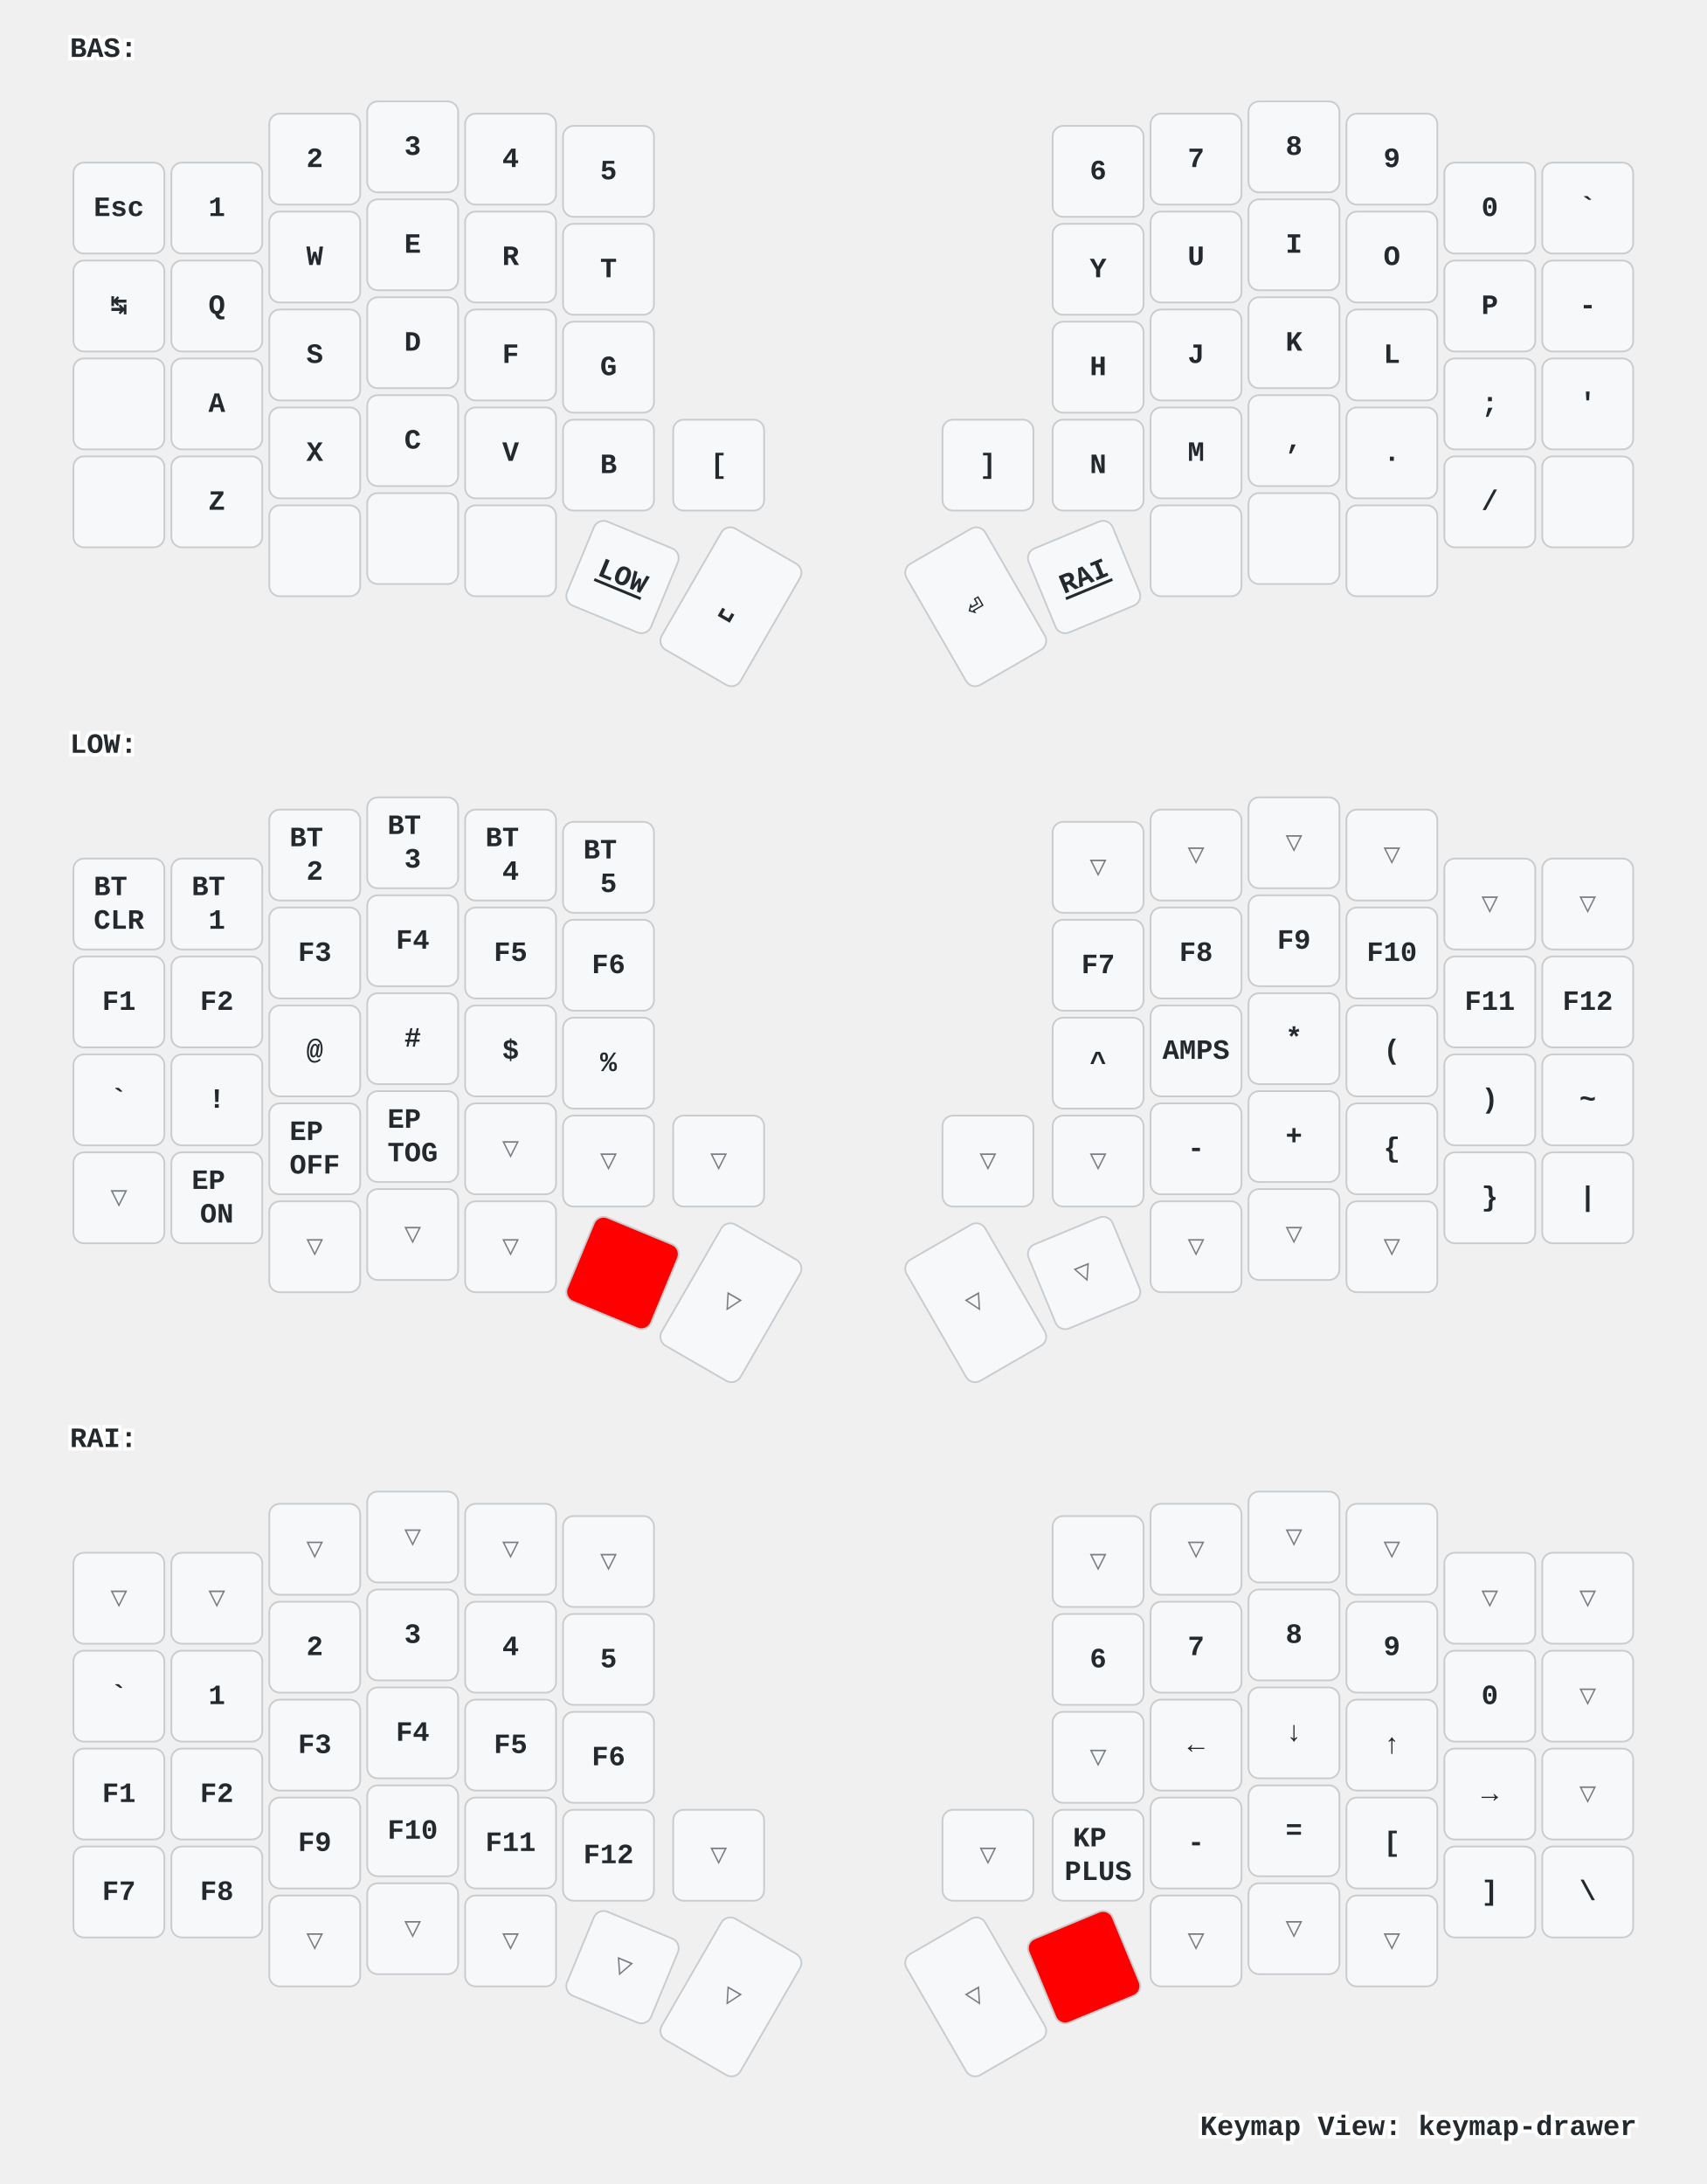
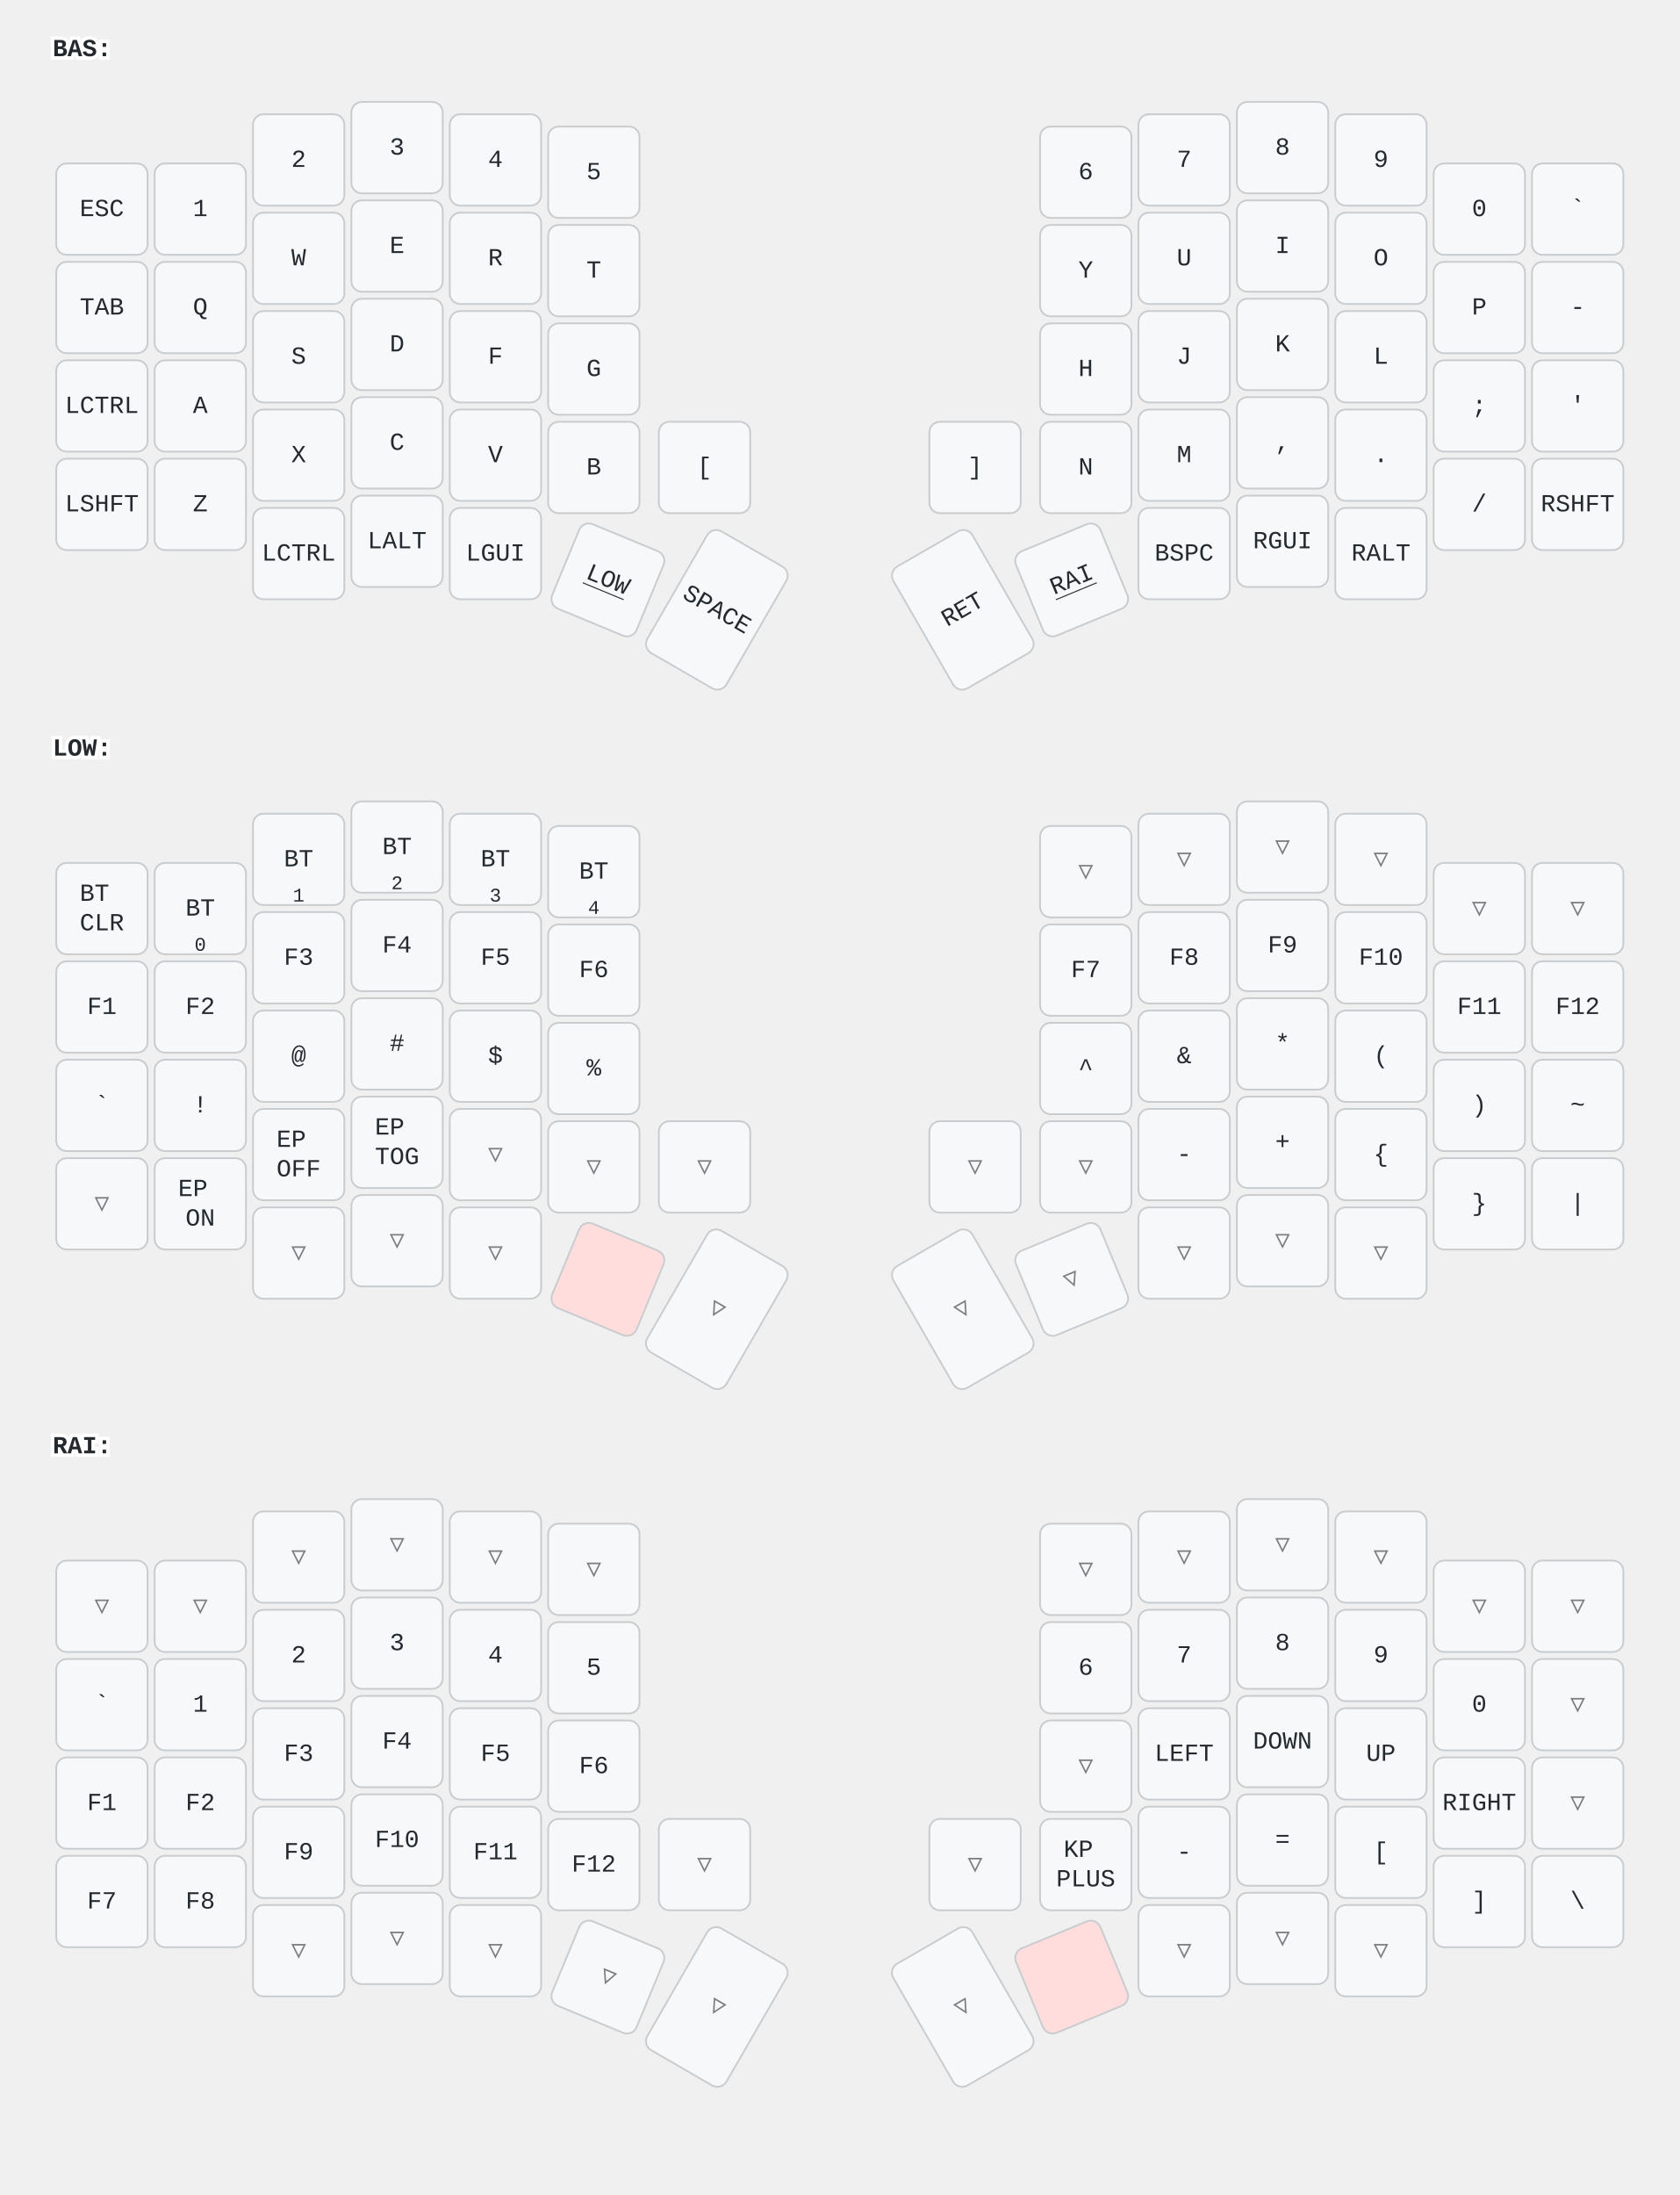
- <svg xmlns="http://www.w3.org/2000/svg" xmlns:xlink="http://www.w3.org/1999/xlink" width="976" height="1249" viewBox="0 0 976 1249" class="keymap">
-   <defs>/* start glyphs */
- <svg id="mdi:apple-keyboard-command">
-       <svg id="mdi-apple-keyboard-command" viewBox="0 0 24 24">
-         <path d="M6,2A4,4 0 0,1 10,6V8H14V6A4,4 0 0,1 18,2A4,4 0 0,1 22,6A4,4 0 0,1 18,10H16V14H18A4,4 0 0,1 22,18A4,4 0 0,1 18,22A4,4 0 0,1 14,18V16H10V18A4,4 0 0,1 6,22A4,4 0 0,1 2,18A4,4 0 0,1 6,14H8V10H6A4,4 0 0,1 2,6A4,4 0 0,1 6,2M16,18A2,2 0 0,0 18,20A2,2 0 0,0 20,18A2,2 0 0,0 18,16H16V18M14,10H10V14H14V10M6,16A2,2 0 0,0 4,18A2,2 0 0,0 6,20A2,2 0 0,0 8,18V16H6M8,6A2,2 0 0,0 6,4A2,2 0 0,0 4,6A2,2 0 0,0 6,8H8V6M18,8A2,2 0 0,0 20,6A2,2 0 0,0 18,4A2,2 0 0,0 16,6V8H18Z" />
-       </svg>
-     </svg>
-     <svg id="mdi:apple-keyboard-control">
-       <svg id="mdi-apple-keyboard-control" viewBox="0 0 24 24">
-         <path d="M19.78,11.78L18.36,13.19L12,6.83L5.64,13.19L4.22,11.78L12,4L19.78,11.78Z" />
-       </svg>
-     </svg>
-     <svg id="mdi:apple-keyboard-option">
-       <svg id="mdi-apple-keyboard-option" viewBox="0 0 24 24">
-         <path d="M3,4H9.11L16.15,18H21V20H14.88L7.84,6H3V4M14,4H21V6H14V4Z" />
-       </svg>
-     </svg>
-     <svg id="mdi:apple-keyboard-shift">
-       <svg id="mdi-apple-keyboard-shift" viewBox="0 0 24 24">
-         <path d="M15,18V12H17.17L12,6.83L6.83,12H9V18H15M12,4L22,14H17V20H7V14H2L12,4Z" />
-       </svg>
-     </svg>
-     <svg id="mdi:backspace-outline">
-       <svg id="mdi-backspace-outline" viewBox="0 0 24 24">
-         <path d="M19,15.59L17.59,17L14,13.41L10.41,17L9,15.59L12.59,12L9,8.41L10.41,7L14,10.59L17.59,7L19,8.41L15.41,12L19,15.59M22,3A2,2 0 0,1 24,5V19A2,2 0 0,1 22,21H7C6.31,21 5.77,20.64 5.41,20.11L0,12L5.41,3.88C5.77,3.35 6.31,3 7,3H22M22,5H7L2.28,12L7,19H22V5Z" />
-       </svg>
-     </svg>
-   </defs>/* end glyphs */
- <style>/* inherit to force styles through use tags */
+ <svg xmlns="http://www.w3.org/2000/svg" width="956" height="1249" viewBox="0 0 956 1249" class="keymap">
+   <style>/* inherit to force styles through use tags */
svg path {
    fill: inherit;
}

/* font and background color specifications */
svg.keymap {
    font-family: SFMono-Regular,Consolas,Liberation Mono,Menlo,monospace;
    font-size: 14px;
    font-kerning: normal;
    text-rendering: optimizeLegibility;
    fill: #24292e;
}

/* default key styling */
rect.key {
    fill: #f6f8fa;
}

rect.key, rect.combo {
    stroke: #c9cccf;
    stroke-width: 1;
}

/* default key side styling, only used is draw_key_sides is set */
rect.side {
    filter: brightness(90%);
}

/* color accent for combo boxes */
rect.combo, rect.combo-separate {
    fill: #cdf;
}

/* color accent for held keys */
rect.held, rect.combo.held {
    fill: #fdd;
}

/* color accent for ghost (optional) keys */
rect.ghost, rect.combo.ghost {
    stroke-dasharray: 4, 4;
    stroke-width: 2;
}

text {
    text-anchor: middle;
    dominant-baseline: middle;
}

/* styling for layer labels */
text.label {
    font-weight: bold;
    text-anchor: start;
    stroke: white;
    stroke-width: 4;
    paint-order: stroke;
}

/* styling for optional footer */
text.footer {
    text-anchor: end;
    dominant-baseline: auto;
    stroke: white;
    stroke-width: 4;
    paint-order: stroke;
}

/* styling for combo tap, and key non-tap label text */
- text.combo, text.hold, text.shifted, text.left, text.right {
+ text.combo, text.hold, text.shifted, text.left, text.right, text.tl, text.tr, text.bl, text.br {
    font-size: 11px;
}

- text.hold {
+ text.hold, text.bl, text.br {
    text-anchor: middle;
    dominant-baseline: auto;
}

- text.shifted {
+ text.shifted, text.tl, text.tr {
    text-anchor: middle;
    dominant-baseline: hanging;
}

- text.left {
+ text.left, text.tl, text.bl {
    text-anchor: start;
}

- text.right {
+ text.right, text.tr, text.br {
    text-anchor: end;
}

text.layer-activator {
    text-decoration: underline;
}

/* styling for hold/shifted label text in combo box */
text.combo.hold, text.combo.shifted, text.combo.left, text.combo.right {
    font-size: 8px;
}

/* lighter symbol for transparent keys */
text.trans {
    fill: #7b7e81;
}

/* styling for combo dendrons */
path.combo {
    stroke-width: 1;
    stroke: gray;
    fill: none;
}

/* Start Tabler Icons Cleanup */
/* cannot use height/width with glyphs */
.icon-tabler &gt; path {
    fill: inherit;
    stroke: inherit;
    stroke-width: 2;
}
/* hide tabler's default box */
.icon-tabler &gt; path[stroke="none"][fill="none"] {
    visibility: hidden;
}
/* End Tabler Icons Cleanup */
- 
- /* For default sytles, see https://github.com/caksoylar/keymap-drawer/blob/main/keymap_drawer/config.py#L85 */
- 
- svg.keymap {
-   font-family: Ubuntu Mono, Inconsolata, Consolas, Liberation Mono, Menlo, monospace;
-   font-size: 16px;
-   font-weight: bold;
-   text-rendering: optimizeLegibility;
- }
- 
- /* Color accent for held keys
- red = #f00
- green = #0f0
- blue = #00f
- yellow = #ff0
- cyan = #0ff
- magenta = #f0f
- white = #fff
- black = #000
- grey = #888
- light grey = #ccc
- #ffc
- */
- rect.held, rect.combo.held {
-     fill: #f00;
- }
- 
- /* Technique borrowed and extended from https://github.com/englmaxi/zmk-config/blob/master/keymap-drawer/config.yaml */
- .sym_sub_text.tap {
-   translate: -5px 2px;
-   font-size: 20px;
- }
- .sym_sub_text.shifted {
-   translate: 10px 13px;
-   font-size: 10px;
-   opacity: 1.0;
- }
- .combo.sym_sub_text.tap {
-   translate: -1px 1px;
- }
- .combo.sym_sub_text.shifted {
-   translate: 7px 5px;
-   font-size: 10px;
-   opacity: 1.0;
- }
- 
- /* Toggle */
- .toggle.shifted {
-   translate: -10px 12px;
- }
- 
- .toggle.hold {
-   translate: 13px -23px;
- }
- 
- /* Variant for tap-dances */
- .tap_dance.tap {
-   translate: -7px 0px;
-   font-size: 12px;
- }
- .tap_dance.shifted {
-   translate: 7px 17px;
-   font-size: 12px;
-   opacity: 1.0;
- }
- 
- /* Variant for symbol next to symbol */
- .sym_by_sym.tap {
-   translate: -6px 0px;
- }
- .sym_by_sym.shifted {
-   translate: 10px 12px;
-   opacity: 1.0;
- }
- 
- .combo.sym_by_sym.tap {
-   translate: -35px 0px;
- }
- .combo.sym_by_sym.shifted {
-   translate: 35px 20px;
-   opacity: 1.0;
- }
- 
- .combo.sym_by_sym.hold {
-   visibility: hidden;
- }
- 
- /* hide hold box for combo sym_by_sym */
- .combo.sym_by_sym.hold &gt; path[stroke="none"][fill="none"] {
-   visibility: hidden;
- }
</style>
-   <g transform="translate(40, 0)" class="layer-BAS">
+   <g transform="translate(30, 0)" class="layer-BAS">
    <text x="0" y="28" class="label" id="BAS">BAS:</text>
    <g transform="translate(0, 56)">
      <g transform="translate(28, 63)" class="key keypos-0">
        <rect rx="6" ry="6" x="-26" y="-26" width="52" height="52" class="key" />
-         <text x="0" y="0" class="key tap">Esc</text>
+         <text x="0" y="0" class="key tap">ESC</text>
      </g>
      <g transform="translate(84, 63)" class="key keypos-1">
        <rect rx="6" ry="6" x="-26" y="-26" width="52" height="52" class="key" />
        <text x="0" y="0" class="key tap">1</text>
      </g>
      <g transform="translate(140, 35)" class="key keypos-2">
        <rect rx="6" ry="6" x="-26" y="-26" width="52" height="52" class="key" />
        <text x="0" y="0" class="key tap">2</text>
      </g>
      <g transform="translate(196, 28)" class="key keypos-3">
        <rect rx="6" ry="6" x="-26" y="-26" width="52" height="52" class="key" />
        <text x="0" y="0" class="key tap">3</text>
      </g>
      <g transform="translate(252, 35)" class="key keypos-4">
        <rect rx="6" ry="6" x="-26" y="-26" width="52" height="52" class="key" />
        <text x="0" y="0" class="key tap">4</text>
      </g>
      <g transform="translate(308, 42)" class="key keypos-5">
        <rect rx="6" ry="6" x="-26" y="-26" width="52" height="52" class="key" />
        <text x="0" y="0" class="key tap">5</text>
      </g>
      <g transform="translate(588, 42)" class="key keypos-6">
        <rect rx="6" ry="6" x="-26" y="-26" width="52" height="52" class="key" />
        <text x="0" y="0" class="key tap">6</text>
      </g>
      <g transform="translate(644, 35)" class="key keypos-7">
        <rect rx="6" ry="6" x="-26" y="-26" width="52" height="52" class="key" />
        <text x="0" y="0" class="key tap">7</text>
      </g>
      <g transform="translate(700, 28)" class="key keypos-8">
        <rect rx="6" ry="6" x="-26" y="-26" width="52" height="52" class="key" />
        <text x="0" y="0" class="key tap">8</text>
      </g>
      <g transform="translate(756, 35)" class="key keypos-9">
        <rect rx="6" ry="6" x="-26" y="-26" width="52" height="52" class="key" />
        <text x="0" y="0" class="key tap">9</text>
      </g>
      <g transform="translate(812, 63)" class="key keypos-10">
        <rect rx="6" ry="6" x="-26" y="-26" width="52" height="52" class="key" />
        <text x="0" y="0" class="key tap">0</text>
      </g>
      <g transform="translate(868, 63)" class="key keypos-11">
        <rect rx="6" ry="6" x="-26" y="-26" width="52" height="52" class="key" />
        <text x="0" y="0" class="key tap">`</text>
      </g>
      <g transform="translate(28, 119)" class="key keypos-12">
        <rect rx="6" ry="6" x="-26" y="-26" width="52" height="52" class="key" />
-         <text x="0" y="0" class="key tap">↹</text>
+         <text x="0" y="0" class="key tap">TAB</text>
      </g>
      <g transform="translate(84, 119)" class="key keypos-13">
        <rect rx="6" ry="6" x="-26" y="-26" width="52" height="52" class="key" />
        <text x="0" y="0" class="key tap">Q</text>
      </g>
      <g transform="translate(140, 91)" class="key keypos-14">
        <rect rx="6" ry="6" x="-26" y="-26" width="52" height="52" class="key" />
        <text x="0" y="0" class="key tap">W</text>
      </g>
      <g transform="translate(196, 84)" class="key keypos-15">
        <rect rx="6" ry="6" x="-26" y="-26" width="52" height="52" class="key" />
        <text x="0" y="0" class="key tap">E</text>
      </g>
      <g transform="translate(252, 91)" class="key keypos-16">
        <rect rx="6" ry="6" x="-26" y="-26" width="52" height="52" class="key" />
        <text x="0" y="0" class="key tap">R</text>
      </g>
      <g transform="translate(308, 98)" class="key keypos-17">
        <rect rx="6" ry="6" x="-26" y="-26" width="52" height="52" class="key" />
        <text x="0" y="0" class="key tap">T</text>
      </g>
      <g transform="translate(588, 98)" class="key keypos-18">
        <rect rx="6" ry="6" x="-26" y="-26" width="52" height="52" class="key" />
        <text x="0" y="0" class="key tap">Y</text>
      </g>
      <g transform="translate(644, 91)" class="key keypos-19">
        <rect rx="6" ry="6" x="-26" y="-26" width="52" height="52" class="key" />
        <text x="0" y="0" class="key tap">U</text>
      </g>
      <g transform="translate(700, 84)" class="key keypos-20">
        <rect rx="6" ry="6" x="-26" y="-26" width="52" height="52" class="key" />
        <text x="0" y="0" class="key tap">I</text>
      </g>
      <g transform="translate(756, 91)" class="key keypos-21">
        <rect rx="6" ry="6" x="-26" y="-26" width="52" height="52" class="key" />
        <text x="0" y="0" class="key tap">O</text>
      </g>
      <g transform="translate(812, 119)" class="key keypos-22">
        <rect rx="6" ry="6" x="-26" y="-26" width="52" height="52" class="key" />
        <text x="0" y="0" class="key tap">P</text>
      </g>
      <g transform="translate(868, 119)" class="key keypos-23">
        <rect rx="6" ry="6" x="-26" y="-26" width="52" height="52" class="key" />
        <text x="0" y="0" class="key tap">-</text>
      </g>
      <g transform="translate(28, 175)" class="key keypos-24">
        <rect rx="6" ry="6" x="-26" y="-26" width="52" height="52" class="key" />
-         <use href="#mdi:apple-keyboard-control" xlink:href="#mdi:apple-keyboard-control" x="-9" y="-9" height="18" width="18.0" class="key tap glyph mdi:apple-keyboard-control" />
+         <text x="0" y="0" class="key tap">LCTRL</text>
      </g>
      <g transform="translate(84, 175)" class="key keypos-25">
        <rect rx="6" ry="6" x="-26" y="-26" width="52" height="52" class="key" />
        <text x="0" y="0" class="key tap">A</text>
      </g>
      <g transform="translate(140, 147)" class="key keypos-26">
        <rect rx="6" ry="6" x="-26" y="-26" width="52" height="52" class="key" />
        <text x="0" y="0" class="key tap">S</text>
      </g>
      <g transform="translate(196, 140)" class="key keypos-27">
        <rect rx="6" ry="6" x="-26" y="-26" width="52" height="52" class="key" />
        <text x="0" y="0" class="key tap">D</text>
      </g>
      <g transform="translate(252, 147)" class="key keypos-28">
        <rect rx="6" ry="6" x="-26" y="-26" width="52" height="52" class="key" />
        <text x="0" y="0" class="key tap">F</text>
      </g>
      <g transform="translate(308, 154)" class="key keypos-29">
        <rect rx="6" ry="6" x="-26" y="-26" width="52" height="52" class="key" />
        <text x="0" y="0" class="key tap">G</text>
      </g>
      <g transform="translate(588, 154)" class="key keypos-30">
        <rect rx="6" ry="6" x="-26" y="-26" width="52" height="52" class="key" />
        <text x="0" y="0" class="key tap">H</text>
      </g>
      <g transform="translate(644, 147)" class="key keypos-31">
        <rect rx="6" ry="6" x="-26" y="-26" width="52" height="52" class="key" />
        <text x="0" y="0" class="key tap">J</text>
      </g>
      <g transform="translate(700, 140)" class="key keypos-32">
        <rect rx="6" ry="6" x="-26" y="-26" width="52" height="52" class="key" />
        <text x="0" y="0" class="key tap">K</text>
      </g>
      <g transform="translate(756, 147)" class="key keypos-33">
        <rect rx="6" ry="6" x="-26" y="-26" width="52" height="52" class="key" />
        <text x="0" y="0" class="key tap">L</text>
      </g>
      <g transform="translate(812, 175)" class="key keypos-34">
        <rect rx="6" ry="6" x="-26" y="-26" width="52" height="52" class="key" />
        <text x="0" y="0" class="key tap">;</text>
      </g>
      <g transform="translate(868, 175)" class="key keypos-35">
        <rect rx="6" ry="6" x="-26" y="-26" width="52" height="52" class="key" />
        <text x="0" y="0" class="key tap">'</text>
      </g>
      <g transform="translate(28, 231)" class="key keypos-36">
        <rect rx="6" ry="6" x="-26" y="-26" width="52" height="52" class="key" />
-         <use href="#mdi:apple-keyboard-shift" xlink:href="#mdi:apple-keyboard-shift" x="-9" y="-9" height="18" width="18.0" class="key tap glyph mdi:apple-keyboard-shift" />
+         <text x="0" y="0" class="key tap">LSHFT</text>
      </g>
      <g transform="translate(84, 231)" class="key keypos-37">
        <rect rx="6" ry="6" x="-26" y="-26" width="52" height="52" class="key" />
        <text x="0" y="0" class="key tap">Z</text>
      </g>
      <g transform="translate(140, 203)" class="key keypos-38">
        <rect rx="6" ry="6" x="-26" y="-26" width="52" height="52" class="key" />
        <text x="0" y="0" class="key tap">X</text>
      </g>
      <g transform="translate(196, 196)" class="key keypos-39">
        <rect rx="6" ry="6" x="-26" y="-26" width="52" height="52" class="key" />
        <text x="0" y="0" class="key tap">C</text>
      </g>
      <g transform="translate(252, 203)" class="key keypos-40">
        <rect rx="6" ry="6" x="-26" y="-26" width="52" height="52" class="key" />
        <text x="0" y="0" class="key tap">V</text>
      </g>
      <g transform="translate(308, 210)" class="key keypos-41">
        <rect rx="6" ry="6" x="-26" y="-26" width="52" height="52" class="key" />
        <text x="0" y="0" class="key tap">B</text>
      </g>
      <g transform="translate(371, 210)" class="key keypos-42">
        <rect rx="6" ry="6" x="-26" y="-26" width="52" height="52" class="key" />
        <text x="0" y="0" class="key tap">[</text>
      </g>
      <g transform="translate(525, 210)" class="key keypos-43">
        <rect rx="6" ry="6" x="-26" y="-26" width="52" height="52" class="key" />
        <text x="0" y="0" class="key tap">]</text>
      </g>
      <g transform="translate(588, 210)" class="key keypos-44">
        <rect rx="6" ry="6" x="-26" y="-26" width="52" height="52" class="key" />
        <text x="0" y="0" class="key tap">N</text>
      </g>
      <g transform="translate(644, 203)" class="key keypos-45">
        <rect rx="6" ry="6" x="-26" y="-26" width="52" height="52" class="key" />
        <text x="0" y="0" class="key tap">M</text>
      </g>
      <g transform="translate(700, 196)" class="key keypos-46">
        <rect rx="6" ry="6" x="-26" y="-26" width="52" height="52" class="key" />
        <text x="0" y="0" class="key tap">,</text>
      </g>
      <g transform="translate(756, 203)" class="key keypos-47">
        <rect rx="6" ry="6" x="-26" y="-26" width="52" height="52" class="key" />
        <text x="0" y="0" class="key tap">.</text>
      </g>
      <g transform="translate(812, 231)" class="key keypos-48">
        <rect rx="6" ry="6" x="-26" y="-26" width="52" height="52" class="key" />
        <text x="0" y="0" class="key tap">/</text>
      </g>
      <g transform="translate(868, 231)" class="key keypos-49">
        <rect rx="6" ry="6" x="-26" y="-26" width="52" height="52" class="key" />
-         <use href="#mdi:apple-keyboard-shift" xlink:href="#mdi:apple-keyboard-shift" x="-9" y="-9" height="18" width="18.0" class="key tap glyph mdi:apple-keyboard-shift" />
+         <text x="0" y="0" class="key tap">RSHFT</text>
      </g>
      <g transform="translate(140, 259)" class="key keypos-50">
        <rect rx="6" ry="6" x="-26" y="-26" width="52" height="52" class="key" />
-         <use href="#mdi:apple-keyboard-control" xlink:href="#mdi:apple-keyboard-control" x="-9" y="-9" height="18" width="18.0" class="key tap glyph mdi:apple-keyboard-control" />
+         <text x="0" y="0" class="key tap">LCTRL</text>
      </g>
      <g transform="translate(196, 252)" class="key keypos-51">
        <rect rx="6" ry="6" x="-26" y="-26" width="52" height="52" class="key" />
-         <use href="#mdi:apple-keyboard-option" xlink:href="#mdi:apple-keyboard-option" x="-9" y="-9" height="18" width="18.0" class="key tap glyph mdi:apple-keyboard-option" />
+         <text x="0" y="0" class="key tap">LALT</text>
      </g>
      <g transform="translate(252, 259)" class="key keypos-52">
        <rect rx="6" ry="6" x="-26" y="-26" width="52" height="52" class="key" />
-         <use href="#mdi:apple-keyboard-command" xlink:href="#mdi:apple-keyboard-command" x="-9" y="-9" height="18" width="18.0" class="key tap glyph mdi:apple-keyboard-command" />
+         <text x="0" y="0" class="key tap">LGUI</text>
      </g>
      <g transform="translate(316, 274) rotate(22.5)" class="key keypos-53">
        <rect rx="6" ry="6" x="-26" y="-26" width="52" height="52" class="key" />
        <a href="#LOW">
          <text x="0" y="0" class="key tap layer-activator">LOW</text>
        </a>
      </g>
      <g transform="translate(378, 291) rotate(30.0)" class="key keypos-54">
        <rect rx="6" ry="6" x="-26" y="-40" width="52" height="80" class="key" />
-         <text x="0" y="0" class="key tap">␣</text>
+         <text x="0" y="0" class="key tap">SPACE</text>
      </g>
      <g transform="translate(518, 291) rotate(-30.0)" class="key keypos-55">
        <rect rx="6" ry="6" x="-26" y="-40" width="52" height="80" class="key" />
-         <text x="0" y="0" class="key tap">⏎</text>
+         <text x="0" y="0" class="key tap">RET</text>
      </g>
      <g transform="translate(580, 274) rotate(-22.5)" class="key keypos-56">
        <rect rx="6" ry="6" x="-26" y="-26" width="52" height="52" class="key" />
        <a href="#RAI">
          <text x="0" y="0" class="key tap layer-activator">RAI</text>
        </a>
      </g>
      <g transform="translate(644, 259)" class="key keypos-57">
        <rect rx="6" ry="6" x="-26" y="-26" width="52" height="52" class="key" />
-         <use href="#mdi:backspace-outline" xlink:href="#mdi:backspace-outline" x="-9" y="-9" height="18" width="18.0" class="key tap glyph mdi:backspace-outline" />
+         <text x="0" y="0" class="key tap">BSPC</text>
      </g>
      <g transform="translate(700, 252)" class="key keypos-58">
        <rect rx="6" ry="6" x="-26" y="-26" width="52" height="52" class="key" />
-         <use href="#mdi:apple-keyboard-command" xlink:href="#mdi:apple-keyboard-command" x="-9" y="-9" height="18" width="18.0" class="key tap glyph mdi:apple-keyboard-command" />
+         <text x="0" y="0" class="key tap">RGUI</text>
      </g>
      <g transform="translate(756, 259)" class="key keypos-59">
        <rect rx="6" ry="6" x="-26" y="-26" width="52" height="52" class="key" />
-         <use href="#mdi:apple-keyboard-option" xlink:href="#mdi:apple-keyboard-option" x="-9" y="-9" height="18" width="18.0" class="key tap glyph mdi:apple-keyboard-option" />
+         <text x="0" y="0" class="key tap">RALT</text>
      </g>
    </g>
  </g>
-   <g transform="translate(40, 398)" class="layer-LOW">
+   <g transform="translate(30, 398)" class="layer-LOW">
    <text x="0" y="28" class="label" id="LOW">LOW:</text>
    <g transform="translate(0, 56)">
      <g transform="translate(28, 63)" class="key keypos-0">
        <rect rx="6" ry="6" x="-26" y="-26" width="52" height="52" class="key" />
        <text x="0" y="0" class="key tap">
          <tspan x="0" dy="-0.6em">BT</tspan>
          <tspan x="0" dy="1.2em">CLR</tspan>
        </text>
      </g>
      <g transform="translate(84, 63)" class="key keypos-1">
        <rect rx="6" ry="6" x="-26" y="-26" width="52" height="52" class="key" />
-         <text x="0" y="0" class="key tap">
-           <tspan x="0" dy="-0.6em">BT</tspan>
-           <tspan x="0" dy="1.2em">1</tspan>
-         </text>
+         <text x="0" y="0" class="key tap">BT</text>
+         <text x="0" y="24" class="key hold">0</text>
      </g>
      <g transform="translate(140, 35)" class="key keypos-2">
        <rect rx="6" ry="6" x="-26" y="-26" width="52" height="52" class="key" />
-         <text x="0" y="0" class="key tap">
-           <tspan x="0" dy="-0.6em">BT</tspan>
-           <tspan x="0" dy="1.2em">2</tspan>
-         </text>
+         <text x="0" y="0" class="key tap">BT</text>
+         <text x="0" y="24" class="key hold">1</text>
      </g>
      <g transform="translate(196, 28)" class="key keypos-3">
        <rect rx="6" ry="6" x="-26" y="-26" width="52" height="52" class="key" />
-         <text x="0" y="0" class="key tap">
-           <tspan x="0" dy="-0.6em">BT</tspan>
-           <tspan x="0" dy="1.2em">3</tspan>
-         </text>
+         <text x="0" y="0" class="key tap">BT</text>
+         <text x="0" y="24" class="key hold">2</text>
      </g>
      <g transform="translate(252, 35)" class="key keypos-4">
        <rect rx="6" ry="6" x="-26" y="-26" width="52" height="52" class="key" />
-         <text x="0" y="0" class="key tap">
-           <tspan x="0" dy="-0.6em">BT</tspan>
-           <tspan x="0" dy="1.2em">4</tspan>
-         </text>
+         <text x="0" y="0" class="key tap">BT</text>
+         <text x="0" y="24" class="key hold">3</text>
      </g>
      <g transform="translate(308, 42)" class="key keypos-5">
        <rect rx="6" ry="6" x="-26" y="-26" width="52" height="52" class="key" />
-         <text x="0" y="0" class="key tap">
-           <tspan x="0" dy="-0.6em">BT</tspan>
-           <tspan x="0" dy="1.2em">5</tspan>
-         </text>
+         <text x="0" y="0" class="key tap">BT</text>
+         <text x="0" y="24" class="key hold">4</text>
      </g>
      <g transform="translate(588, 42)" class="key trans keypos-6">
        <rect rx="6" ry="6" x="-26" y="-26" width="52" height="52" class="key trans" />
        <text x="0" y="0" class="key trans tap">▽</text>
      </g>
      <g transform="translate(644, 35)" class="key trans keypos-7">
        <rect rx="6" ry="6" x="-26" y="-26" width="52" height="52" class="key trans" />
        <text x="0" y="0" class="key trans tap">▽</text>
      </g>
      <g transform="translate(700, 28)" class="key trans keypos-8">
        <rect rx="6" ry="6" x="-26" y="-26" width="52" height="52" class="key trans" />
        <text x="0" y="0" class="key trans tap">▽</text>
      </g>
      <g transform="translate(756, 35)" class="key trans keypos-9">
        <rect rx="6" ry="6" x="-26" y="-26" width="52" height="52" class="key trans" />
        <text x="0" y="0" class="key trans tap">▽</text>
      </g>
      <g transform="translate(812, 63)" class="key trans keypos-10">
        <rect rx="6" ry="6" x="-26" y="-26" width="52" height="52" class="key trans" />
        <text x="0" y="0" class="key trans tap">▽</text>
      </g>
      <g transform="translate(868, 63)" class="key trans keypos-11">
        <rect rx="6" ry="6" x="-26" y="-26" width="52" height="52" class="key trans" />
        <text x="0" y="0" class="key trans tap">▽</text>
      </g>
      <g transform="translate(28, 119)" class="key keypos-12">
        <rect rx="6" ry="6" x="-26" y="-26" width="52" height="52" class="key" />
        <text x="0" y="0" class="key tap">F1</text>
      </g>
      <g transform="translate(84, 119)" class="key keypos-13">
        <rect rx="6" ry="6" x="-26" y="-26" width="52" height="52" class="key" />
        <text x="0" y="0" class="key tap">F2</text>
      </g>
      <g transform="translate(140, 91)" class="key keypos-14">
        <rect rx="6" ry="6" x="-26" y="-26" width="52" height="52" class="key" />
        <text x="0" y="0" class="key tap">F3</text>
      </g>
      <g transform="translate(196, 84)" class="key keypos-15">
        <rect rx="6" ry="6" x="-26" y="-26" width="52" height="52" class="key" />
        <text x="0" y="0" class="key tap">F4</text>
      </g>
      <g transform="translate(252, 91)" class="key keypos-16">
        <rect rx="6" ry="6" x="-26" y="-26" width="52" height="52" class="key" />
        <text x="0" y="0" class="key tap">F5</text>
      </g>
      <g transform="translate(308, 98)" class="key keypos-17">
        <rect rx="6" ry="6" x="-26" y="-26" width="52" height="52" class="key" />
        <text x="0" y="0" class="key tap">F6</text>
      </g>
      <g transform="translate(588, 98)" class="key keypos-18">
        <rect rx="6" ry="6" x="-26" y="-26" width="52" height="52" class="key" />
        <text x="0" y="0" class="key tap">F7</text>
      </g>
      <g transform="translate(644, 91)" class="key keypos-19">
        <rect rx="6" ry="6" x="-26" y="-26" width="52" height="52" class="key" />
        <text x="0" y="0" class="key tap">F8</text>
      </g>
      <g transform="translate(700, 84)" class="key keypos-20">
        <rect rx="6" ry="6" x="-26" y="-26" width="52" height="52" class="key" />
        <text x="0" y="0" class="key tap">F9</text>
      </g>
      <g transform="translate(756, 91)" class="key keypos-21">
        <rect rx="6" ry="6" x="-26" y="-26" width="52" height="52" class="key" />
        <text x="0" y="0" class="key tap">F10</text>
      </g>
      <g transform="translate(812, 119)" class="key keypos-22">
        <rect rx="6" ry="6" x="-26" y="-26" width="52" height="52" class="key" />
        <text x="0" y="0" class="key tap">F11</text>
      </g>
      <g transform="translate(868, 119)" class="key keypos-23">
        <rect rx="6" ry="6" x="-26" y="-26" width="52" height="52" class="key" />
        <text x="0" y="0" class="key tap">F12</text>
      </g>
      <g transform="translate(28, 175)" class="key keypos-24">
        <rect rx="6" ry="6" x="-26" y="-26" width="52" height="52" class="key" />
        <text x="0" y="0" class="key tap">`</text>
      </g>
      <g transform="translate(84, 175)" class="key keypos-25">
        <rect rx="6" ry="6" x="-26" y="-26" width="52" height="52" class="key" />
        <text x="0" y="0" class="key tap">!</text>
      </g>
      <g transform="translate(140, 147)" class="key keypos-26">
        <rect rx="6" ry="6" x="-26" y="-26" width="52" height="52" class="key" />
        <text x="0" y="0" class="key tap">@</text>
      </g>
      <g transform="translate(196, 140)" class="key keypos-27">
        <rect rx="6" ry="6" x="-26" y="-26" width="52" height="52" class="key" />
        <text x="0" y="0" class="key tap">#</text>
      </g>
      <g transform="translate(252, 147)" class="key keypos-28">
        <rect rx="6" ry="6" x="-26" y="-26" width="52" height="52" class="key" />
        <text x="0" y="0" class="key tap">$</text>
      </g>
      <g transform="translate(308, 154)" class="key keypos-29">
        <rect rx="6" ry="6" x="-26" y="-26" width="52" height="52" class="key" />
        <text x="0" y="0" class="key tap">%</text>
      </g>
      <g transform="translate(588, 154)" class="key keypos-30">
        <rect rx="6" ry="6" x="-26" y="-26" width="52" height="52" class="key" />
        <text x="0" y="0" class="key tap">^</text>
      </g>
      <g transform="translate(644, 147)" class="key keypos-31">
        <rect rx="6" ry="6" x="-26" y="-26" width="52" height="52" class="key" />
-         <text x="0" y="0" class="key tap">AMPS</text>
+         <text x="0" y="0" class="key tap">&amp;</text>
      </g>
      <g transform="translate(700, 140)" class="key keypos-32">
        <rect rx="6" ry="6" x="-26" y="-26" width="52" height="52" class="key" />
        <text x="0" y="0" class="key tap">*</text>
      </g>
      <g transform="translate(756, 147)" class="key keypos-33">
        <rect rx="6" ry="6" x="-26" y="-26" width="52" height="52" class="key" />
        <text x="0" y="0" class="key tap">(</text>
      </g>
      <g transform="translate(812, 175)" class="key keypos-34">
        <rect rx="6" ry="6" x="-26" y="-26" width="52" height="52" class="key" />
        <text x="0" y="0" class="key tap">)</text>
      </g>
      <g transform="translate(868, 175)" class="key keypos-35">
        <rect rx="6" ry="6" x="-26" y="-26" width="52" height="52" class="key" />
        <text x="0" y="0" class="key tap">~</text>
      </g>
      <g transform="translate(28, 231)" class="key trans keypos-36">
        <rect rx="6" ry="6" x="-26" y="-26" width="52" height="52" class="key trans" />
        <text x="0" y="0" class="key trans tap">▽</text>
      </g>
      <g transform="translate(84, 231)" class="key keypos-37">
        <rect rx="6" ry="6" x="-26" y="-26" width="52" height="52" class="key" />
        <text x="0" y="0" class="key tap">
          <tspan x="0" dy="-0.6em">EP</tspan>
          <tspan x="0" dy="1.2em">ON</tspan>
        </text>
      </g>
      <g transform="translate(140, 203)" class="key keypos-38">
        <rect rx="6" ry="6" x="-26" y="-26" width="52" height="52" class="key" />
        <text x="0" y="0" class="key tap">
          <tspan x="0" dy="-0.6em">EP</tspan>
          <tspan x="0" dy="1.2em">OFF</tspan>
        </text>
      </g>
      <g transform="translate(196, 196)" class="key keypos-39">
        <rect rx="6" ry="6" x="-26" y="-26" width="52" height="52" class="key" />
        <text x="0" y="0" class="key tap">
          <tspan x="0" dy="-0.6em">EP</tspan>
          <tspan x="0" dy="1.2em">TOG</tspan>
        </text>
      </g>
      <g transform="translate(252, 203)" class="key trans keypos-40">
        <rect rx="6" ry="6" x="-26" y="-26" width="52" height="52" class="key trans" />
        <text x="0" y="0" class="key trans tap">▽</text>
      </g>
      <g transform="translate(308, 210)" class="key trans keypos-41">
        <rect rx="6" ry="6" x="-26" y="-26" width="52" height="52" class="key trans" />
        <text x="0" y="0" class="key trans tap">▽</text>
      </g>
      <g transform="translate(371, 210)" class="key trans keypos-42">
        <rect rx="6" ry="6" x="-26" y="-26" width="52" height="52" class="key trans" />
        <text x="0" y="0" class="key trans tap">▽</text>
      </g>
      <g transform="translate(525, 210)" class="key trans keypos-43">
        <rect rx="6" ry="6" x="-26" y="-26" width="52" height="52" class="key trans" />
        <text x="0" y="0" class="key trans tap">▽</text>
      </g>
      <g transform="translate(588, 210)" class="key trans keypos-44">
        <rect rx="6" ry="6" x="-26" y="-26" width="52" height="52" class="key trans" />
        <text x="0" y="0" class="key trans tap">▽</text>
      </g>
      <g transform="translate(644, 203)" class="key keypos-45">
        <rect rx="6" ry="6" x="-26" y="-26" width="52" height="52" class="key" />
        <text x="0" y="0" class="key tap">-</text>
      </g>
      <g transform="translate(700, 196)" class="key keypos-46">
        <rect rx="6" ry="6" x="-26" y="-26" width="52" height="52" class="key" />
        <text x="0" y="0" class="key tap">+</text>
      </g>
      <g transform="translate(756, 203)" class="key keypos-47">
        <rect rx="6" ry="6" x="-26" y="-26" width="52" height="52" class="key" />
        <text x="0" y="0" class="key tap">{</text>
      </g>
      <g transform="translate(812, 231)" class="key keypos-48">
        <rect rx="6" ry="6" x="-26" y="-26" width="52" height="52" class="key" />
        <text x="0" y="0" class="key tap">}</text>
      </g>
      <g transform="translate(868, 231)" class="key keypos-49">
        <rect rx="6" ry="6" x="-26" y="-26" width="52" height="52" class="key" />
        <text x="0" y="0" class="key tap">|</text>
      </g>
      <g transform="translate(140, 259)" class="key trans keypos-50">
        <rect rx="6" ry="6" x="-26" y="-26" width="52" height="52" class="key trans" />
        <text x="0" y="0" class="key trans tap">▽</text>
      </g>
      <g transform="translate(196, 252)" class="key trans keypos-51">
        <rect rx="6" ry="6" x="-26" y="-26" width="52" height="52" class="key trans" />
        <text x="0" y="0" class="key trans tap">▽</text>
      </g>
      <g transform="translate(252, 259)" class="key trans keypos-52">
        <rect rx="6" ry="6" x="-26" y="-26" width="52" height="52" class="key trans" />
        <text x="0" y="0" class="key trans tap">▽</text>
      </g>
      <g transform="translate(316, 274) rotate(22.5)" class="key held keypos-53">
        <rect rx="6" ry="6" x="-26" y="-26" width="52" height="52" class="key held" />
      </g>
      <g transform="translate(378, 291) rotate(30.0)" class="key trans keypos-54">
        <rect rx="6" ry="6" x="-26" y="-40" width="52" height="80" class="key trans" />
        <text x="0" y="0" class="key trans tap">▽</text>
      </g>
      <g transform="translate(518, 291) rotate(-30.0)" class="key trans keypos-55">
        <rect rx="6" ry="6" x="-26" y="-40" width="52" height="80" class="key trans" />
        <text x="0" y="0" class="key trans tap">▽</text>
      </g>
      <g transform="translate(580, 274) rotate(-22.5)" class="key trans keypos-56">
        <rect rx="6" ry="6" x="-26" y="-26" width="52" height="52" class="key trans" />
        <text x="0" y="0" class="key trans tap">▽</text>
      </g>
      <g transform="translate(644, 259)" class="key trans keypos-57">
        <rect rx="6" ry="6" x="-26" y="-26" width="52" height="52" class="key trans" />
        <text x="0" y="0" class="key trans tap">▽</text>
      </g>
      <g transform="translate(700, 252)" class="key trans keypos-58">
        <rect rx="6" ry="6" x="-26" y="-26" width="52" height="52" class="key trans" />
        <text x="0" y="0" class="key trans tap">▽</text>
      </g>
      <g transform="translate(756, 259)" class="key trans keypos-59">
        <rect rx="6" ry="6" x="-26" y="-26" width="52" height="52" class="key trans" />
        <text x="0" y="0" class="key trans tap">▽</text>
      </g>
    </g>
  </g>
-   <g transform="translate(40, 795)" class="layer-RAI">
+   <g transform="translate(30, 795)" class="layer-RAI">
    <text x="0" y="28" class="label" id="RAI">RAI:</text>
    <g transform="translate(0, 56)">
      <g transform="translate(28, 63)" class="key trans keypos-0">
        <rect rx="6" ry="6" x="-26" y="-26" width="52" height="52" class="key trans" />
        <text x="0" y="0" class="key trans tap">▽</text>
      </g>
      <g transform="translate(84, 63)" class="key trans keypos-1">
        <rect rx="6" ry="6" x="-26" y="-26" width="52" height="52" class="key trans" />
        <text x="0" y="0" class="key trans tap">▽</text>
      </g>
      <g transform="translate(140, 35)" class="key trans keypos-2">
        <rect rx="6" ry="6" x="-26" y="-26" width="52" height="52" class="key trans" />
        <text x="0" y="0" class="key trans tap">▽</text>
      </g>
      <g transform="translate(196, 28)" class="key trans keypos-3">
        <rect rx="6" ry="6" x="-26" y="-26" width="52" height="52" class="key trans" />
        <text x="0" y="0" class="key trans tap">▽</text>
      </g>
      <g transform="translate(252, 35)" class="key trans keypos-4">
        <rect rx="6" ry="6" x="-26" y="-26" width="52" height="52" class="key trans" />
        <text x="0" y="0" class="key trans tap">▽</text>
      </g>
      <g transform="translate(308, 42)" class="key trans keypos-5">
        <rect rx="6" ry="6" x="-26" y="-26" width="52" height="52" class="key trans" />
        <text x="0" y="0" class="key trans tap">▽</text>
      </g>
      <g transform="translate(588, 42)" class="key trans keypos-6">
        <rect rx="6" ry="6" x="-26" y="-26" width="52" height="52" class="key trans" />
        <text x="0" y="0" class="key trans tap">▽</text>
      </g>
      <g transform="translate(644, 35)" class="key trans keypos-7">
        <rect rx="6" ry="6" x="-26" y="-26" width="52" height="52" class="key trans" />
        <text x="0" y="0" class="key trans tap">▽</text>
      </g>
      <g transform="translate(700, 28)" class="key trans keypos-8">
        <rect rx="6" ry="6" x="-26" y="-26" width="52" height="52" class="key trans" />
        <text x="0" y="0" class="key trans tap">▽</text>
      </g>
      <g transform="translate(756, 35)" class="key trans keypos-9">
        <rect rx="6" ry="6" x="-26" y="-26" width="52" height="52" class="key trans" />
        <text x="0" y="0" class="key trans tap">▽</text>
      </g>
      <g transform="translate(812, 63)" class="key trans keypos-10">
        <rect rx="6" ry="6" x="-26" y="-26" width="52" height="52" class="key trans" />
        <text x="0" y="0" class="key trans tap">▽</text>
      </g>
      <g transform="translate(868, 63)" class="key trans keypos-11">
        <rect rx="6" ry="6" x="-26" y="-26" width="52" height="52" class="key trans" />
        <text x="0" y="0" class="key trans tap">▽</text>
      </g>
      <g transform="translate(28, 119)" class="key keypos-12">
        <rect rx="6" ry="6" x="-26" y="-26" width="52" height="52" class="key" />
        <text x="0" y="0" class="key tap">`</text>
      </g>
      <g transform="translate(84, 119)" class="key keypos-13">
        <rect rx="6" ry="6" x="-26" y="-26" width="52" height="52" class="key" />
        <text x="0" y="0" class="key tap">1</text>
      </g>
      <g transform="translate(140, 91)" class="key keypos-14">
        <rect rx="6" ry="6" x="-26" y="-26" width="52" height="52" class="key" />
        <text x="0" y="0" class="key tap">2</text>
      </g>
      <g transform="translate(196, 84)" class="key keypos-15">
        <rect rx="6" ry="6" x="-26" y="-26" width="52" height="52" class="key" />
        <text x="0" y="0" class="key tap">3</text>
      </g>
      <g transform="translate(252, 91)" class="key keypos-16">
        <rect rx="6" ry="6" x="-26" y="-26" width="52" height="52" class="key" />
        <text x="0" y="0" class="key tap">4</text>
      </g>
      <g transform="translate(308, 98)" class="key keypos-17">
        <rect rx="6" ry="6" x="-26" y="-26" width="52" height="52" class="key" />
        <text x="0" y="0" class="key tap">5</text>
      </g>
      <g transform="translate(588, 98)" class="key keypos-18">
        <rect rx="6" ry="6" x="-26" y="-26" width="52" height="52" class="key" />
        <text x="0" y="0" class="key tap">6</text>
      </g>
      <g transform="translate(644, 91)" class="key keypos-19">
        <rect rx="6" ry="6" x="-26" y="-26" width="52" height="52" class="key" />
        <text x="0" y="0" class="key tap">7</text>
      </g>
      <g transform="translate(700, 84)" class="key keypos-20">
        <rect rx="6" ry="6" x="-26" y="-26" width="52" height="52" class="key" />
        <text x="0" y="0" class="key tap">8</text>
      </g>
      <g transform="translate(756, 91)" class="key keypos-21">
        <rect rx="6" ry="6" x="-26" y="-26" width="52" height="52" class="key" />
        <text x="0" y="0" class="key tap">9</text>
      </g>
      <g transform="translate(812, 119)" class="key keypos-22">
        <rect rx="6" ry="6" x="-26" y="-26" width="52" height="52" class="key" />
        <text x="0" y="0" class="key tap">0</text>
      </g>
      <g transform="translate(868, 119)" class="key trans keypos-23">
        <rect rx="6" ry="6" x="-26" y="-26" width="52" height="52" class="key trans" />
        <text x="0" y="0" class="key trans tap">▽</text>
      </g>
      <g transform="translate(28, 175)" class="key keypos-24">
        <rect rx="6" ry="6" x="-26" y="-26" width="52" height="52" class="key" />
        <text x="0" y="0" class="key tap">F1</text>
      </g>
      <g transform="translate(84, 175)" class="key keypos-25">
        <rect rx="6" ry="6" x="-26" y="-26" width="52" height="52" class="key" />
        <text x="0" y="0" class="key tap">F2</text>
      </g>
      <g transform="translate(140, 147)" class="key keypos-26">
        <rect rx="6" ry="6" x="-26" y="-26" width="52" height="52" class="key" />
        <text x="0" y="0" class="key tap">F3</text>
      </g>
      <g transform="translate(196, 140)" class="key keypos-27">
        <rect rx="6" ry="6" x="-26" y="-26" width="52" height="52" class="key" />
        <text x="0" y="0" class="key tap">F4</text>
      </g>
      <g transform="translate(252, 147)" class="key keypos-28">
        <rect rx="6" ry="6" x="-26" y="-26" width="52" height="52" class="key" />
        <text x="0" y="0" class="key tap">F5</text>
      </g>
      <g transform="translate(308, 154)" class="key keypos-29">
        <rect rx="6" ry="6" x="-26" y="-26" width="52" height="52" class="key" />
        <text x="0" y="0" class="key tap">F6</text>
      </g>
      <g transform="translate(588, 154)" class="key trans keypos-30">
        <rect rx="6" ry="6" x="-26" y="-26" width="52" height="52" class="key trans" />
        <text x="0" y="0" class="key trans tap">▽</text>
      </g>
      <g transform="translate(644, 147)" class="key keypos-31">
        <rect rx="6" ry="6" x="-26" y="-26" width="52" height="52" class="key" />
-         <text x="0" y="0" class="key tap">←</text>
+         <text x="0" y="0" class="key tap">LEFT</text>
      </g>
      <g transform="translate(700, 140)" class="key keypos-32">
        <rect rx="6" ry="6" x="-26" y="-26" width="52" height="52" class="key" />
-         <text x="0" y="0" class="key tap">↓</text>
+         <text x="0" y="0" class="key tap">DOWN</text>
      </g>
      <g transform="translate(756, 147)" class="key keypos-33">
        <rect rx="6" ry="6" x="-26" y="-26" width="52" height="52" class="key" />
-         <text x="0" y="0" class="key tap">↑</text>
+         <text x="0" y="0" class="key tap">UP</text>
      </g>
      <g transform="translate(812, 175)" class="key keypos-34">
        <rect rx="6" ry="6" x="-26" y="-26" width="52" height="52" class="key" />
-         <text x="0" y="0" class="key tap">→</text>
+         <text x="0" y="0" class="key tap">RIGHT</text>
      </g>
      <g transform="translate(868, 175)" class="key trans keypos-35">
        <rect rx="6" ry="6" x="-26" y="-26" width="52" height="52" class="key trans" />
        <text x="0" y="0" class="key trans tap">▽</text>
      </g>
      <g transform="translate(28, 231)" class="key keypos-36">
        <rect rx="6" ry="6" x="-26" y="-26" width="52" height="52" class="key" />
        <text x="0" y="0" class="key tap">F7</text>
      </g>
      <g transform="translate(84, 231)" class="key keypos-37">
        <rect rx="6" ry="6" x="-26" y="-26" width="52" height="52" class="key" />
        <text x="0" y="0" class="key tap">F8</text>
      </g>
      <g transform="translate(140, 203)" class="key keypos-38">
        <rect rx="6" ry="6" x="-26" y="-26" width="52" height="52" class="key" />
        <text x="0" y="0" class="key tap">F9</text>
      </g>
      <g transform="translate(196, 196)" class="key keypos-39">
        <rect rx="6" ry="6" x="-26" y="-26" width="52" height="52" class="key" />
        <text x="0" y="0" class="key tap">F10</text>
      </g>
      <g transform="translate(252, 203)" class="key keypos-40">
        <rect rx="6" ry="6" x="-26" y="-26" width="52" height="52" class="key" />
        <text x="0" y="0" class="key tap">F11</text>
      </g>
      <g transform="translate(308, 210)" class="key keypos-41">
        <rect rx="6" ry="6" x="-26" y="-26" width="52" height="52" class="key" />
        <text x="0" y="0" class="key tap">F12</text>
      </g>
      <g transform="translate(371, 210)" class="key trans keypos-42">
        <rect rx="6" ry="6" x="-26" y="-26" width="52" height="52" class="key trans" />
        <text x="0" y="0" class="key trans tap">▽</text>
      </g>
      <g transform="translate(525, 210)" class="key trans keypos-43">
        <rect rx="6" ry="6" x="-26" y="-26" width="52" height="52" class="key trans" />
        <text x="0" y="0" class="key trans tap">▽</text>
      </g>
      <g transform="translate(588, 210)" class="key keypos-44">
        <rect rx="6" ry="6" x="-26" y="-26" width="52" height="52" class="key" />
        <text x="0" y="0" class="key tap">
          <tspan x="0" dy="-0.6em">KP</tspan>
          <tspan x="0" dy="1.2em">PLUS</tspan>
        </text>
      </g>
      <g transform="translate(644, 203)" class="key keypos-45">
        <rect rx="6" ry="6" x="-26" y="-26" width="52" height="52" class="key" />
        <text x="0" y="0" class="key tap">-</text>
      </g>
      <g transform="translate(700, 196)" class="key keypos-46">
        <rect rx="6" ry="6" x="-26" y="-26" width="52" height="52" class="key" />
        <text x="0" y="0" class="key tap">=</text>
      </g>
      <g transform="translate(756, 203)" class="key keypos-47">
        <rect rx="6" ry="6" x="-26" y="-26" width="52" height="52" class="key" />
        <text x="0" y="0" class="key tap">[</text>
      </g>
      <g transform="translate(812, 231)" class="key keypos-48">
        <rect rx="6" ry="6" x="-26" y="-26" width="52" height="52" class="key" />
        <text x="0" y="0" class="key tap">]</text>
      </g>
      <g transform="translate(868, 231)" class="key keypos-49">
        <rect rx="6" ry="6" x="-26" y="-26" width="52" height="52" class="key" />
        <text x="0" y="0" class="key tap">\</text>
      </g>
      <g transform="translate(140, 259)" class="key trans keypos-50">
        <rect rx="6" ry="6" x="-26" y="-26" width="52" height="52" class="key trans" />
        <text x="0" y="0" class="key trans tap">▽</text>
      </g>
      <g transform="translate(196, 252)" class="key trans keypos-51">
        <rect rx="6" ry="6" x="-26" y="-26" width="52" height="52" class="key trans" />
        <text x="0" y="0" class="key trans tap">▽</text>
      </g>
      <g transform="translate(252, 259)" class="key trans keypos-52">
        <rect rx="6" ry="6" x="-26" y="-26" width="52" height="52" class="key trans" />
        <text x="0" y="0" class="key trans tap">▽</text>
      </g>
      <g transform="translate(316, 274) rotate(22.5)" class="key trans keypos-53">
        <rect rx="6" ry="6" x="-26" y="-26" width="52" height="52" class="key trans" />
        <text x="0" y="0" class="key trans tap">▽</text>
      </g>
      <g transform="translate(378, 291) rotate(30.0)" class="key trans keypos-54">
        <rect rx="6" ry="6" x="-26" y="-40" width="52" height="80" class="key trans" />
        <text x="0" y="0" class="key trans tap">▽</text>
      </g>
      <g transform="translate(518, 291) rotate(-30.0)" class="key trans keypos-55">
        <rect rx="6" ry="6" x="-26" y="-40" width="52" height="80" class="key trans" />
        <text x="0" y="0" class="key trans tap">▽</text>
      </g>
      <g transform="translate(580, 274) rotate(-22.5)" class="key held keypos-56">
        <rect rx="6" ry="6" x="-26" y="-26" width="52" height="52" class="key held" />
      </g>
      <g transform="translate(644, 259)" class="key trans keypos-57">
        <rect rx="6" ry="6" x="-26" y="-26" width="52" height="52" class="key trans" />
        <text x="0" y="0" class="key trans tap">▽</text>
      </g>
      <g transform="translate(700, 252)" class="key trans keypos-58">
        <rect rx="6" ry="6" x="-26" y="-26" width="52" height="52" class="key trans" />
        <text x="0" y="0" class="key trans tap">▽</text>
      </g>
      <g transform="translate(756, 259)" class="key trans keypos-59">
        <rect rx="6" ry="6" x="-26" y="-26" width="52" height="52" class="key trans" />
        <text x="0" y="0" class="key trans tap">▽</text>
      </g>
    </g>
  </g>
-   <text x="936.0" y="1221.0" class="footer">Keymap View: <a href="https://github.com/caksoylar/keymap-drawer">keymap-drawer</a>
-   </text>
</svg>
